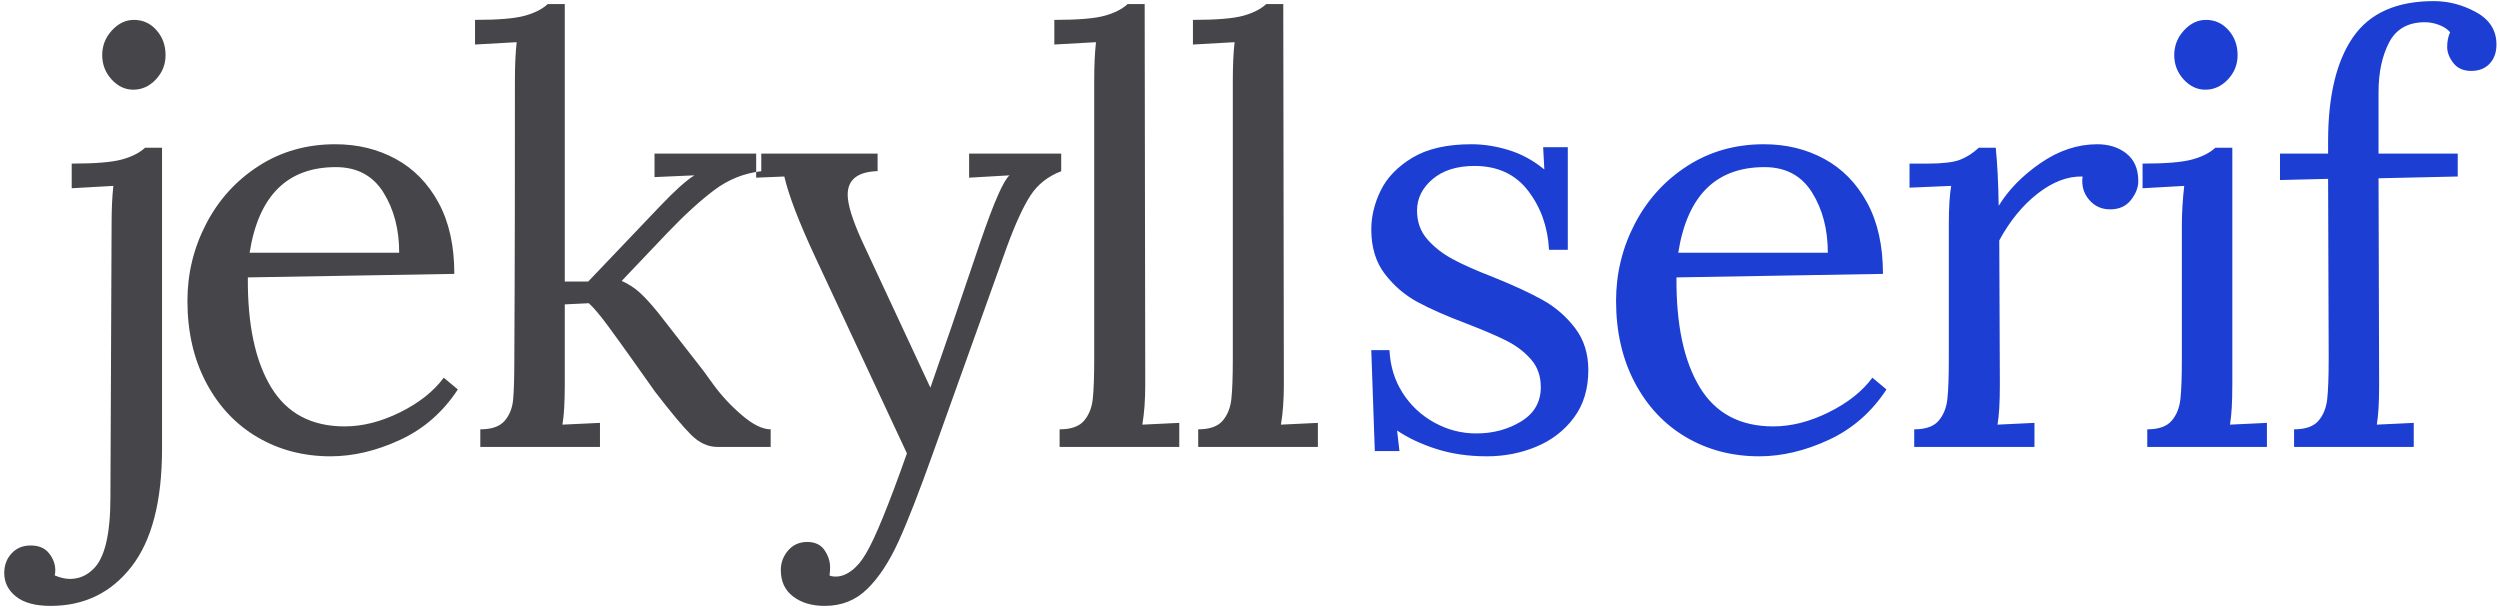
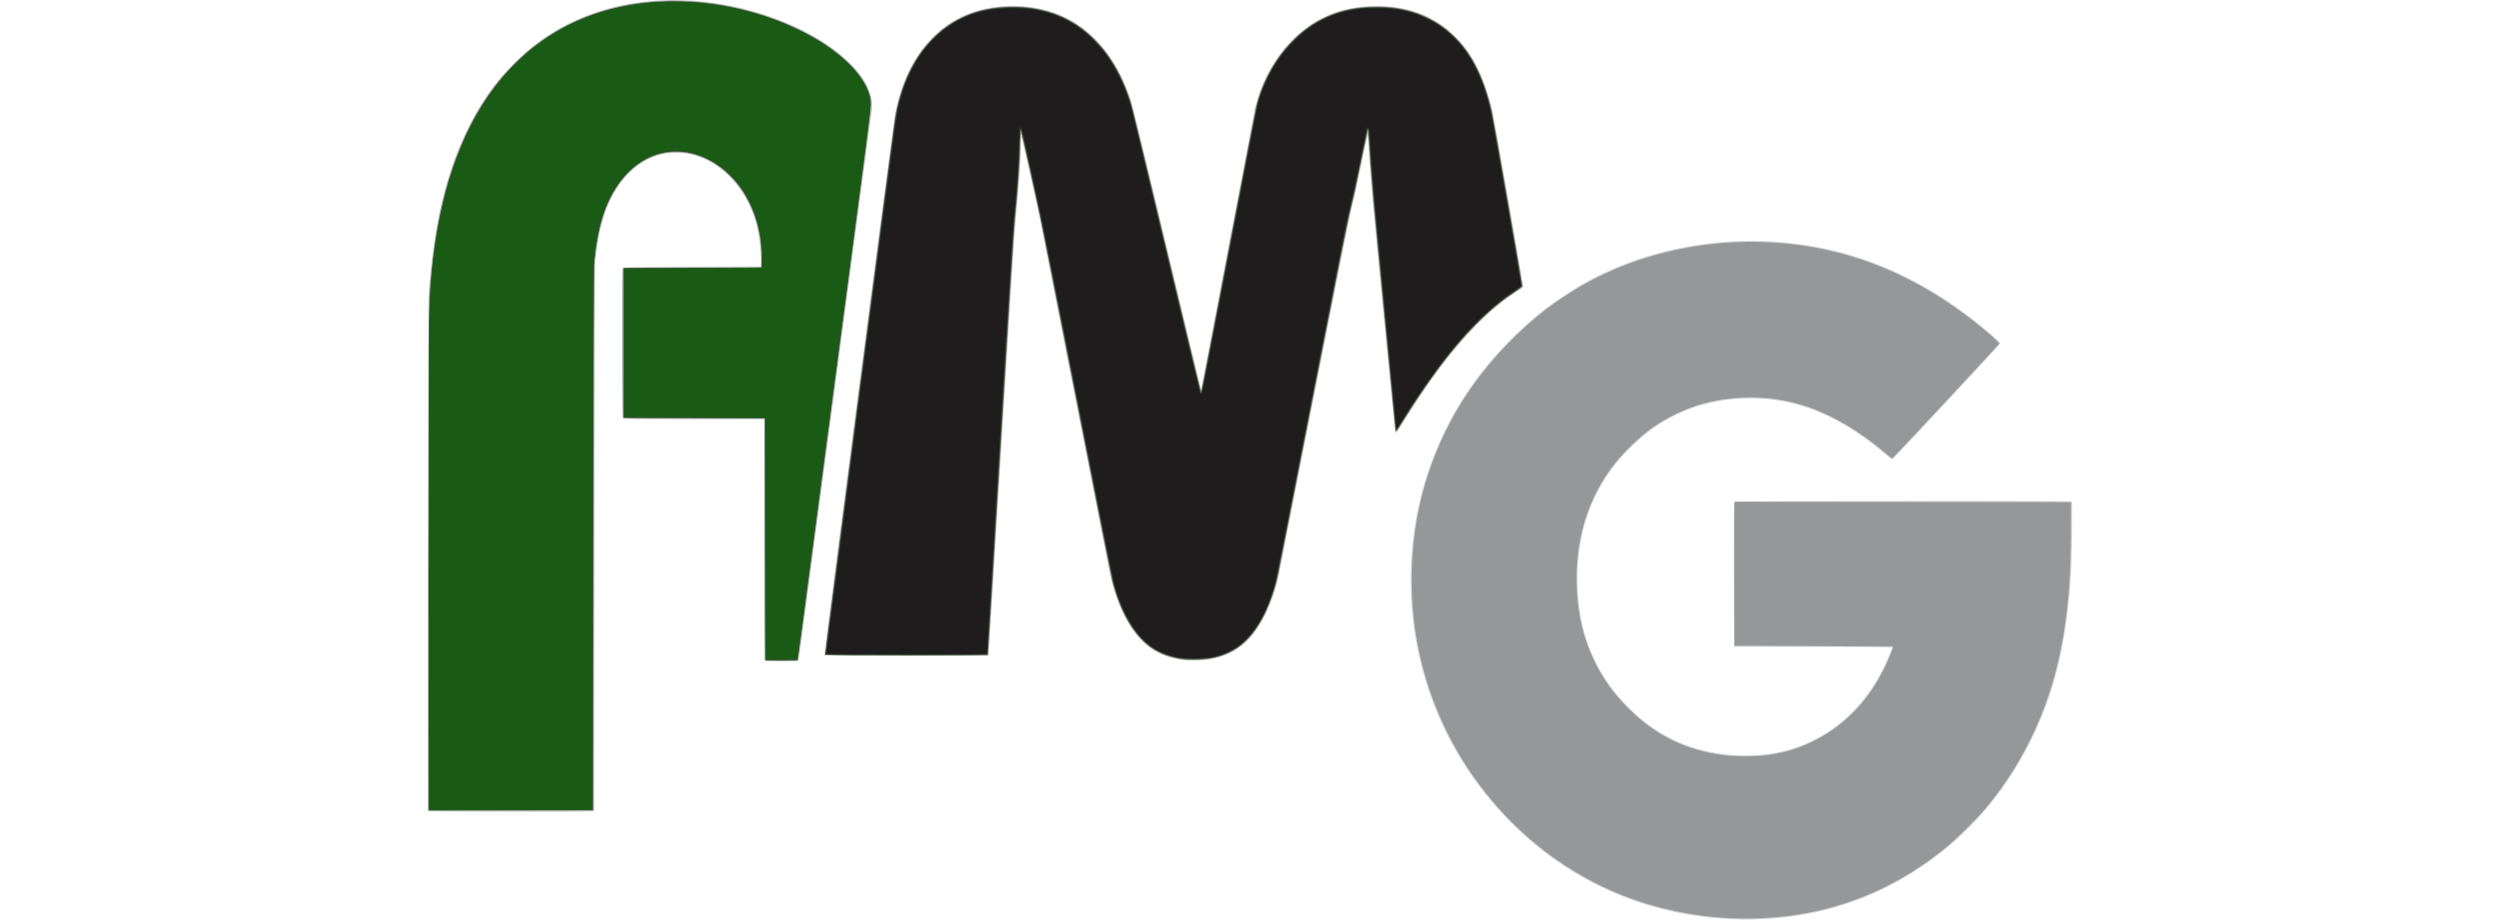
- <svg xmlns="http://www.w3.org/2000/svg" width="179px" height="44px" viewBox="0 0 179 44" version="1.1">
-   <defs />
-   <g id="Page-1" stroke="none" stroke-width="1" fill="none" fill-rule="evenodd">
-     <g id="logo">
-       <path d="M7.99,5.687 C7.542,5.197 7.318,4.616 7.318,3.944 C7.318,3.272 7.549,2.684 8.011,2.18 C8.473,1.676 8.998,1.424 9.586,1.424 C10.23,1.424 10.769,1.669 11.203,2.159 C11.637,2.649 11.854,3.244 11.854,3.944 C11.854,4.616 11.623,5.197 11.161,5.687 C10.699,6.177 10.16,6.422 9.544,6.422 C8.956,6.422 8.438,6.177 7.99,5.687 Z M1.144,42.71 C0.584,42.262 0.304,41.702 0.304,41.03 C0.304,40.47 0.479,40.001 0.829,39.623 C1.179,39.245 1.634,39.056 2.194,39.056 C2.782,39.056 3.223,39.245 3.517,39.623 C3.811,40.001 3.958,40.4 3.958,40.82 C3.958,40.988 3.944,41.114 3.916,41.198 C4.308,41.366 4.672,41.45 5.008,41.45 C5.652,41.45 6.212,41.212 6.688,40.736 C7.5,39.952 7.906,38.244 7.906,35.612 L7.99,16.04 C7.99,14.976 8.032,14.066 8.116,13.31 L5.134,13.478 L5.134,11.714 C6.814,11.714 8.011,11.616 8.725,11.42 C9.439,11.224 9.992,10.944 10.384,10.58 L11.602,10.58 L11.602,32.126 C11.602,35.878 10.874,38.692 9.418,40.568 C7.962,42.444 6.03,43.382 3.622,43.382 C2.53,43.382 1.704,43.158 1.144,42.71 Z M18.439,31.307 C16.885,30.397 15.66,29.095 14.764,27.401 C13.868,25.707 13.42,23.754 13.42,21.542 C13.42,19.582 13.868,17.741 14.764,16.019 C15.66,14.297 16.913,12.918 18.523,11.882 C20.133,10.846 21.96,10.328 24.004,10.328 C25.6,10.328 27.042,10.678 28.33,11.378 C29.618,12.078 30.64,13.121 31.396,14.507 C32.152,15.893 32.53,17.594 32.53,19.61 L17.746,19.862 C17.718,23.222 18.271,25.84 19.405,27.716 C20.539,29.592 22.296,30.53 24.676,30.53 C25.964,30.53 27.287,30.194 28.645,29.522 C30.003,28.85 31.046,28.024 31.774,27.044 L32.782,27.884 C31.718,29.508 30.339,30.712 28.645,31.496 C26.951,32.28 25.292,32.672 23.668,32.672 C21.736,32.672 19.993,32.217 18.439,31.307 Z M28.582,18.098 C28.582,16.418 28.204,14.976 27.448,13.772 C26.692,12.568 25.558,11.966 24.046,11.966 C20.574,11.966 18.516,14.01 17.872,18.098 L28.582,18.098 Z M34.39,30.74 C35.202,30.74 35.783,30.537 36.133,30.131 C36.483,29.725 36.686,29.214 36.742,28.598 C36.798,27.982 36.826,26.988 36.826,25.616 C36.826,25.336 36.833,23.81 36.847,21.038 C36.861,18.266 36.868,13.17 36.868,5.75 C36.868,4.686 36.91,3.776 36.994,3.02 L34.012,3.188 L34.012,1.424 C35.664,1.424 36.847,1.326 37.561,1.13 C38.275,0.934 38.828,0.654 39.22,0.29 L40.438,0.29 L40.438,20.156 L42.118,20.156 L47.242,14.78 C48.306,13.66 49.132,12.918 49.72,12.554 L46.864,12.68 L46.864,11 L54.508,11 L54.508,12.26 C53.276,12.4 52.156,12.848 51.148,13.604 C50.14,14.36 49.02,15.382 47.788,16.67 L44.512,20.114 C45.016,20.338 45.457,20.625 45.835,20.975 C46.213,21.325 46.64,21.794 47.116,22.382 L50.098,26.204 C50.154,26.26 50.469,26.687 51.043,27.485 C51.617,28.283 52.303,29.025 53.101,29.711 C53.899,30.397 54.592,30.74 55.18,30.74 L55.18,32 L51.358,32 C50.686,32 50.056,31.706 49.468,31.118 C48.88,30.53 48.026,29.508 46.906,28.052 L45.268,25.742 C44.652,24.874 44.071,24.069 43.525,23.327 C42.979,22.585 42.524,22.046 42.16,21.71 L40.438,21.794 L40.438,27.548 C40.438,28.808 40.382,29.76 40.27,30.404 L42.958,30.278 L42.958,32 L34.39,32 L34.39,30.74 Z M56.788,42.71 C56.2,42.262 55.906,41.632 55.906,40.82 C55.906,40.288 56.081,39.819 56.431,39.413 C56.781,39.007 57.236,38.804 57.796,38.804 C58.356,38.804 58.769,39 59.035,39.392 C59.301,39.784 59.434,40.19 59.434,40.61 C59.434,40.862 59.42,41.058 59.392,41.198 C59.476,41.254 59.63,41.282 59.854,41.282 C60.218,41.282 60.589,41.142 60.967,40.862 C61.345,40.582 61.688,40.176 61.996,39.644 C62.64,38.58 63.62,36.186 64.936,32.462 L58.384,18.434 C57.208,15.914 56.466,13.982 56.158,12.638 L54.142,12.722 L54.142,11 L62.836,11 L62.836,12.26 L62.668,12.26 C61.352,12.344 60.694,12.904 60.694,13.94 C60.694,14.64 61.03,15.732 61.702,17.216 L66.616,27.758 C67.456,25.378 68.66,21.864 70.228,17.216 C71.18,14.444 71.866,12.89 72.286,12.554 L69.388,12.722 L69.388,11 L75.982,11 L75.982,12.26 C75.03,12.624 74.295,13.205 73.777,14.003 C73.259,14.801 72.692,16.04 72.076,17.72 L66.826,32.378 C65.818,35.206 64.985,37.341 64.327,38.783 C63.669,40.225 62.927,41.352 62.101,42.164 C61.275,42.976 60.26,43.382 59.056,43.382 C58.132,43.382 57.376,43.158 56.788,42.71 Z M75.868,30.74 C76.68,30.74 77.261,30.537 77.611,30.131 C77.961,29.725 78.171,29.207 78.241,28.577 C78.311,27.947 78.346,26.96 78.346,25.616 L78.346,5.75 C78.346,4.686 78.388,3.776 78.472,3.02 L75.49,3.188 L75.49,1.424 C77.17,1.424 78.367,1.326 79.081,1.13 C79.795,0.934 80.348,0.654 80.74,0.29 L81.958,0.29 L82,27.548 C82,28.64 81.93,29.592 81.79,30.404 L84.436,30.278 L84.436,32 L75.868,32 L75.868,30.74 Z M85.792,30.74 C86.604,30.74 87.185,30.537 87.535,30.131 C87.885,29.725 88.095,29.207 88.165,28.577 C88.235,27.947 88.27,26.96 88.27,25.616 L88.27,5.75 C88.27,4.686 88.312,3.776 88.396,3.02 L85.414,3.188 L85.414,1.424 C87.094,1.424 88.291,1.326 89.005,1.13 C89.719,0.934 90.272,0.654 90.664,0.29 L91.882,0.29 L91.924,27.548 C91.924,28.64 91.854,29.592 91.714,30.404 L94.36,30.278 L94.36,32 L85.792,32 L85.792,30.74 Z" id="jekyll" fill="#45454A" />
-       <path d="M102.846,32.147 C101.754,31.797 100.816,31.356 100.032,30.824 L100.2,32.294 L98.436,32.294 L98.184,25.07 L99.486,25.07 C99.542,26.218 99.857,27.24 100.431,28.136 C101.005,29.032 101.761,29.739 102.699,30.257 C103.637,30.775 104.638,31.034 105.702,31.034 C106.906,31.034 107.977,30.747 108.915,30.173 C109.853,29.599 110.322,28.78 110.322,27.716 C110.322,26.932 110.091,26.274 109.629,25.742 C109.167,25.21 108.593,24.769 107.907,24.419 C107.221,24.069 106.262,23.656 105.03,23.18 C103.546,22.62 102.356,22.095 101.46,21.605 C100.564,21.115 99.794,20.45 99.15,19.61 C98.506,18.77 98.184,17.706 98.184,16.418 C98.184,15.494 98.408,14.57 98.856,13.646 C99.304,12.722 100.06,11.938 101.124,11.294 C102.188,10.65 103.602,10.328 105.366,10.328 C106.234,10.328 107.123,10.468 108.033,10.748 C108.943,11.028 109.79,11.49 110.574,12.134 L110.49,10.538 L112.254,10.538 L112.254,17.888 L110.91,17.888 C110.826,16.264 110.329,14.857 109.419,13.667 C108.509,12.477 107.228,11.882 105.576,11.882 C104.316,11.882 103.315,12.197 102.573,12.827 C101.831,13.457 101.46,14.206 101.46,15.074 C101.46,15.886 101.705,16.572 102.195,17.132 C102.685,17.692 103.294,18.168 104.022,18.56 C104.75,18.952 105.73,19.386 106.962,19.862 C108.418,20.45 109.594,20.996 110.49,21.5 C111.386,22.004 112.149,22.669 112.779,23.495 C113.409,24.321 113.724,25.322 113.724,26.498 C113.724,27.842 113.381,28.976 112.695,29.9 C112.009,30.824 111.113,31.517 110.007,31.979 C108.901,32.441 107.718,32.672 106.458,32.672 C105.142,32.672 103.938,32.497 102.846,32.147 Z M120.729,31.307 C119.175,30.397 117.95,29.095 117.054,27.401 C116.158,25.707 115.71,23.754 115.71,21.542 C115.71,19.582 116.158,17.741 117.054,16.019 C117.95,14.297 119.203,12.918 120.813,11.882 C122.423,10.846 124.25,10.328 126.294,10.328 C127.89,10.328 129.332,10.678 130.62,11.378 C131.908,12.078 132.93,13.121 133.686,14.507 C134.442,15.893 134.82,17.594 134.82,19.61 L120.036,19.862 C120.008,23.222 120.561,25.84 121.695,27.716 C122.829,29.592 124.586,30.53 126.966,30.53 C128.254,30.53 129.577,30.194 130.935,29.522 C132.293,28.85 133.336,28.024 134.064,27.044 L135.072,27.884 C134.008,29.508 132.629,30.712 130.935,31.496 C129.241,32.28 127.582,32.672 125.958,32.672 C124.026,32.672 122.283,32.217 120.729,31.307 Z M130.872,18.098 C130.872,16.418 130.494,14.976 129.738,13.772 C128.982,12.568 127.848,11.966 126.336,11.966 C122.864,11.966 120.806,14.01 120.162,18.098 L130.872,18.098 Z M137.058,30.74 C137.87,30.74 138.451,30.537 138.801,30.131 C139.151,29.725 139.361,29.207 139.431,28.577 C139.501,27.947 139.536,26.96 139.536,25.616 L139.536,16.04 C139.536,14.864 139.592,13.954 139.704,13.31 L136.722,13.436 L136.722,11.714 L138.024,11.714 C139.088,11.714 139.858,11.623 140.334,11.441 C140.81,11.259 141.258,10.972 141.678,10.58 L142.896,10.58 C143.008,11.672 143.078,13.058 143.106,14.738 C143.806,13.59 144.807,12.568 146.109,11.672 C147.411,10.776 148.762,10.328 150.162,10.328 C151.002,10.328 151.702,10.552 152.262,11 C152.822,11.448 153.102,12.106 153.102,12.974 C153.102,13.422 152.927,13.87 152.577,14.318 C152.227,14.766 151.73,14.99 151.086,14.99 C150.47,14.99 149.966,14.759 149.574,14.297 C149.182,13.835 149.028,13.282 149.112,12.638 C148.048,12.61 146.977,13.016 145.899,13.856 C144.821,14.696 143.904,15.816 143.148,17.216 L143.19,27.548 C143.19,28.808 143.134,29.76 143.022,30.404 L145.668,30.278 L145.668,32 L137.058,32 L137.058,30.74 Z M156.348,5.687 C155.9,5.197 155.676,4.616 155.676,3.944 C155.676,3.272 155.907,2.684 156.369,2.18 C156.831,1.676 157.356,1.424 157.944,1.424 C158.588,1.424 159.127,1.669 159.561,2.159 C159.995,2.649 160.212,3.244 160.212,3.944 C160.212,4.616 159.981,5.197 159.519,5.687 C159.057,6.177 158.518,6.422 157.902,6.422 C157.314,6.422 156.796,6.177 156.348,5.687 Z M153.744,30.74 C154.556,30.74 155.137,30.537 155.487,30.131 C155.837,29.725 156.047,29.207 156.117,28.577 C156.187,27.947 156.222,26.96 156.222,25.616 L156.222,16.04 C156.222,15.228 156.278,14.318 156.39,13.31 L153.408,13.478 L153.408,11.714 C155.06,11.714 156.243,11.616 156.957,11.42 C157.671,11.224 158.224,10.944 158.616,10.58 L159.834,10.58 L159.834,27.548 C159.834,28.808 159.778,29.76 159.666,30.404 L162.312,30.278 L162.312,32 L153.744,32 L153.744,30.74 Z M164.256,30.74 C165.068,30.74 165.649,30.537 165.999,30.131 C166.349,29.725 166.559,29.207 166.629,28.577 C166.699,27.947 166.734,26.96 166.734,25.616 L166.692,12.806 L163.248,12.89 L163.248,11 L166.692,11 L166.692,10.118 C166.692,6.87 167.287,4.385 168.477,2.663 C169.667,0.941 171.592,0.08 174.252,0.08 C175.316,0.08 176.331,0.346 177.297,0.878 C178.263,1.41 178.746,2.18 178.746,3.188 C178.746,3.748 178.585,4.203 178.263,4.553 C177.941,4.903 177.5,5.078 176.94,5.078 C176.38,5.078 175.953,4.889 175.659,4.511 C175.365,4.133 175.218,3.748 175.218,3.356 C175.218,2.964 175.288,2.614 175.428,2.306 C175.232,2.082 174.966,1.907 174.63,1.781 C174.294,1.655 173.958,1.592 173.622,1.592 C172.418,1.592 171.564,2.075 171.06,3.041 C170.556,4.007 170.304,5.19 170.304,6.59 L170.304,11 L175.974,11 L175.974,12.638 L170.304,12.764 L170.346,27.548 C170.346,28.808 170.29,29.76 170.178,30.404 L172.824,30.278 L172.824,32 L164.256,32 L164.256,30.74 Z" id="serif" fill="#1C3ED3" />
-     </g>
+ <svg xmlns="http://www.w3.org/2000/svg" width="116.896" height="43" viewBox="0 0 116.896 43" version="1.1" id="svg841">
+   <defs id="defs835" />
+   <g transform="matrix(0.4367447,0,0,0.4367447,13.6193,-6.71318)" id="layer1">
+     <path style="fill:#cecfce;stroke-width:0.064" d="m 154.169,113.773 c -10.851,-0.46 -20.425,-5.536 -27.045,-14.337 -6.284,-8.355 -8.654,-19.11 -6.507,-29.528 1.07,-5.193 3.336,-10.138 6.595,-14.393 1.916,-2.501 4.478,-5.086 6.969,-7.028 0.919,-0.716 2.851,-2.006 3.946,-2.634 8.766,-5.026 20.162,-6.092 29.965,-2.804 4.636,1.555 9.026,4.057 13.154,7.496 1.236,1.03 1.742,1.505 1.719,1.614 -0.028,0.133 -11.473,12.403 -11.568,12.403 -0.045,0 -0.352,-0.232 -0.683,-0.516 -4.55,-3.904 -8.992,-5.844 -13.755,-6.007 -3.984,-0.137 -7.658,0.852 -10.716,2.885 -2.061,1.37 -4.092,3.416 -5.457,5.499 -2.474,3.774 -3.506,8.524 -2.942,13.539 0.494,4.387 2.239,8.043 5.319,11.138 3.276,3.293 7.165,4.966 11.935,5.136 4.582,0.163 8.597,-1.327 11.755,-4.363 1.407,-1.352 2.549,-2.908 3.474,-4.73 0.457,-0.901 1.037,-2.259 1.037,-2.429 0,-0.048 -2.494,-0.074 -8.454,-0.085 l -8.454,-0.016 -0.016,-7.76 c -0.013,-6.166 0,-7.771 0.064,-7.811 0.044,-0.028 8.169,-0.052 18.055,-0.052 16.095,-8.98e-4 17.983,0.009 18.056,0.098 0.065,0.079 0.074,0.749 0.041,3.288 -0.022,1.754 -0.07,3.666 -0.105,4.249 -0.437,7.142 -1.58,12.191 -3.878,17.128 -2.841,6.105 -6.918,10.93 -12.23,14.471 -2.62,1.747 -5.02,2.929 -7.892,3.886 -3.008,1.002 -5.849,1.516 -9.215,1.667 -1.514,0.068 -1.498,0.068 -3.169,-0.003 z M 14.754,102.225 l -0.144,-0.058 3.85e-4,-26.647 c 2.97e-4,-17.113 0.024,-27.094 0.065,-27.898 0.531,-10.228 2.961,-17.959 7.403,-23.549 0.815,-1.026 2.807,-3.01 3.76,-3.747 1.88,-1.452 3.616,-2.438 5.775,-3.28 6.625,-2.584 14.94,-2.16 22.233,1.134 4.109,1.856 7.28,4.619 8.083,7.044 0.263,0.796 0.308,1.313 0.193,2.21 -0.109,0.844 -1.547,11.693 -2.82,21.278 -0.438,3.3 -1.377,10.374 -2.087,15.72 -2.542,19.164 -2.871,21.61 -2.915,21.68 -0.031,0.05 -0.585,0.072 -1.83,0.072 -1.569,0 -1.791,-0.012 -1.825,-0.101 -0.021,-0.056 -0.039,-5.888 -0.039,-12.961 V 60.263 h -7.503 c -6.735,0 -7.513,-0.01 -7.604,-0.101 -0.091,-0.091 -0.101,-0.91 -0.1,-8.069 5.77e-4,-4.909 0.024,-8.005 0.062,-8.064 0.053,-0.084 0.964,-0.098 7.452,-0.113 l 7.391,-0.017 -0.044,-1.042 c -0.098,-2.323 -0.463,-3.949 -1.265,-5.63 -1.072,-2.247 -3.032,-4.177 -5.021,-4.946 -1.094,-0.423 -1.639,-0.526 -2.768,-0.526 -0.901,0 -1.104,0.02 -1.654,0.166 -2.737,0.726 -4.879,3.015 -6.003,6.416 -0.483,1.463 -0.737,2.726 -0.984,4.89 -0.063,0.552 -0.085,7.043 -0.1,29.823 l -0.02,29.117 -0.164,0.062 c -0.213,0.081 -17.327,0.077 -17.528,-0.004 z m 80.768,-16.17 c -2.711,-0.332 -4.6,-1.653 -6.084,-4.254 -0.637,-1.117 -1.26,-2.741 -1.641,-4.277 -0.092,-0.371 -1.811,-9.033 -3.82,-19.25 -2.009,-10.217 -3.742,-18.995 -3.849,-19.506 -0.534,-2.531 -1.892,-8.573 -1.939,-8.627 -0.03,-0.034 -0.054,0.197 -0.054,0.513 -8.35e-4,1.417 -0.235,4.872 -0.521,7.665 -0.137,1.345 -0.588,8.44 -1.557,24.514 -0.75,12.441 -1.385,22.656 -1.411,22.698 -0.06,0.098 -17.527,0.115 -17.587,0.017 -0.059,-0.096 7.384,-57.029 7.597,-58.105 0.963,-4.873 3.397,-8.445 6.967,-10.224 2.79,-1.391 6.645,-1.621 9.797,-0.586 3.968,1.303 6.938,4.64 8.507,9.559 0.141,0.441 1.863,7.501 3.828,15.688 1.965,8.187 3.586,14.927 3.603,14.976 0.017,0.049 0.042,0.078 0.055,0.064 0.014,-0.014 1.298,-6.695 2.854,-14.847 1.556,-8.152 2.874,-15.01 2.928,-15.239 0.53,-2.237 1.661,-4.509 3.099,-6.228 2.499,-2.987 5.471,-4.448 9.346,-4.594 3.673,-0.139 6.656,0.949 8.988,3.279 1.172,1.171 1.944,2.298 2.666,3.893 0.436,0.964 1.016,2.735 1.3,3.971 0.191,0.83 3.312,18.645 3.312,18.904 0,0.046 -0.368,0.326 -0.818,0.621 -3.459,2.27 -6.744,5.86 -10.378,11.339 -0.644,0.97 -1.426,2.183 -1.739,2.695 -0.313,0.512 -0.598,0.951 -0.634,0.976 -0.036,0.025 -0.098,0.011 -0.137,-0.032 -0.059,-0.065 -1.839,-18.191 -2.434,-24.782 -0.187,-2.07 -0.478,-6.025 -0.479,-6.493 0,-0.183 -0.022,-0.347 -0.049,-0.363 -0.027,-0.017 -0.145,0.436 -0.261,1.007 -0.643,3.143 -1.092,5.211 -1.487,6.844 -0.295,1.221 -1.639,7.943 -4.041,20.212 -1.979,10.111 -3.672,18.714 -3.762,19.118 -0.492,2.204 -1.442,4.398 -2.544,5.875 -1.14,1.529 -2.63,2.465 -4.551,2.858 -0.758,0.155 -2.297,0.217 -3.067,0.123 z" id="path3898" />
+     <path style="fill:#969799;stroke-width:0.064" d="m 154.232,113.667 c -3.985,-0.157 -8.102,-1.023 -11.735,-2.469 -11.505,-4.579 -19.981,-15.21 -22.042,-27.644 -0.611,-3.684 -0.646,-7.818 -0.098,-11.576 0.798,-5.477 2.94,-10.812 6.16,-15.343 2.097,-2.951 4.926,-5.897 7.792,-8.115 0.922,-0.713 2.859,-2.002 3.882,-2.582 6.533,-3.706 14.418,-5.281 22.238,-4.443 7.147,0.767 13.781,3.577 19.876,8.42 1.247,0.991 2.553,2.142 2.532,2.232 -0.027,0.116 -11.36,12.283 -11.443,12.284 -0.036,6.81e-4 -0.354,-0.247 -0.706,-0.55 -2.665,-2.295 -5.645,-4.061 -8.445,-5.005 -3.507,-1.182 -7.417,-1.29 -11.091,-0.307 -1.741,0.466 -3.84,1.454 -5.358,2.521 -1.288,0.906 -3.092,2.612 -4.067,3.844 -2.985,3.776 -4.355,8.308 -4.109,13.595 0.133,2.855 0.746,5.314 1.915,7.687 0.982,1.993 2.006,3.404 3.653,5.037 2.912,2.887 6.105,4.448 10.189,4.981 1.268,0.166 3.626,0.149 4.834,-0.033 1.8,-0.273 3.17,-0.695 4.716,-1.453 3.758,-1.843 6.585,-5.022 8.315,-9.351 0.223,-0.557 0.286,-0.783 0.234,-0.832 -0.009,-0.008 -3.827,-0.03 -8.486,-0.048 l -8.47,-0.033 -0.018,-7.539 c -0.01,-4.147 -0.002,-7.604 0.017,-7.684 l 0.035,-0.144 17.981,0.016 17.981,0.016 -0.004,3.176 c -0.007,4.592 -0.218,7.499 -0.804,11.066 -1.161,7.061 -3.943,13.248 -8.34,18.546 -0.717,0.865 -3.061,3.197 -3.973,3.955 -6.64,5.517 -14.394,8.12 -23.163,7.775 z M 14.692,74.781 c 0.016,-20.962 0.039,-27.601 0.1,-28.313 0.551,-6.495 1.425,-10.706 3.09,-14.886 1.539,-3.864 3.48,-6.895 6.06,-9.465 3.304,-3.291 7.556,-5.461 12.321,-6.286 5.59,-0.968 11.978,-0.105 17.421,2.353 3.86,1.743 6.756,4.087 7.891,6.387 0.539,1.091 0.627,1.693 0.452,3.065 -0.068,0.529 -1.698,12.83 -3.623,27.334 -1.925,14.504 -3.632,27.382 -3.792,28.618 -0.161,1.235 -0.318,2.311 -0.35,2.39 l -0.058,0.144 h -1.727 c -1.516,0 -1.732,-0.012 -1.766,-0.101 -0.021,-0.056 -0.039,-5.888 -0.039,-12.961 V 60.199 h -7.537 c -7.386,0 -7.538,-0.003 -7.604,-0.124 -0.072,-0.134 -0.099,-15.758 -0.027,-15.944 0.035,-0.092 0.744,-0.101 7.371,-0.101 6.508,0 7.341,-0.011 7.414,-0.098 0.102,-0.122 0.04,-1.9 -0.101,-2.91 -0.481,-3.448 -2.24,-6.431 -4.746,-8.043 -3.731,-2.402 -7.969,-1.466 -10.502,2.319 -1.335,1.994 -2.003,4.151 -2.439,7.866 -0.056,0.477 -0.085,8.119 -0.112,29.805 l -0.037,29.163 -8.84,0.016 -8.84,0.016 z M 95.714,86.017 c -2.706,-0.345 -4.313,-1.331 -5.79,-3.553 -1.025,-1.54 -1.825,-3.641 -2.324,-6.096 -0.09,-0.441 -1.737,-8.815 -3.661,-18.608 -1.924,-9.793 -3.63,-18.427 -3.791,-19.185 -0.248,-1.172 -1.823,-8.28 -1.929,-8.71 -0.082,-0.331 -0.15,-0.024 -0.151,0.677 -7.05e-4,1.581 -0.203,4.581 -0.545,8.097 -0.166,1.705 -0.554,7.836 -1.541,24.383 -0.726,12.158 -1.334,22.199 -1.352,22.313 l -0.032,0.209 h -8.72 c -4.796,0 -8.735,-0.025 -8.753,-0.055 -0.044,-0.071 7.361,-56.857 7.536,-57.79 0.511,-2.732 1.493,-5.11 2.872,-6.955 0.443,-0.593 1.493,-1.688 2.065,-2.152 1.372,-1.116 3.036,-1.899 4.779,-2.249 2.319,-0.466 4.719,-0.363 6.857,0.293 3.99,1.225 7.083,4.659 8.636,9.587 0.145,0.459 1.015,3.967 1.934,7.796 0.919,3.829 2.537,10.571 3.595,14.982 1.058,4.411 1.941,8.064 1.961,8.117 0.027,0.071 0.051,0.054 0.091,-0.064 0.029,-0.088 1.326,-6.83 2.881,-14.982 1.555,-8.152 2.857,-14.952 2.894,-15.111 0.959,-4.161 3.724,-7.888 7.117,-9.592 1.649,-0.828 3.252,-1.218 5.327,-1.295 4.117,-0.152 7.469,1.296 9.828,4.245 1.3,1.625 2.409,4.128 3.03,6.834 0.187,0.814 3.312,18.644 3.312,18.895 0,0.042 -0.224,0.216 -0.497,0.389 -1.53,0.964 -2.964,2.151 -4.542,3.76 -2.621,2.673 -4.914,5.709 -7.736,10.246 -0.664,1.067 -0.835,1.271 -0.874,1.039 -0.023,-0.137 -2.167,-22.452 -2.324,-24.19 -0.197,-2.183 -0.311,-3.623 -0.452,-5.737 -0.071,-1.056 -0.14,-1.931 -0.155,-1.946 -0.044,-0.044 -0.083,0.124 -0.611,2.678 -0.688,3.332 -0.779,3.744 -1.256,5.711 -0.259,1.068 -1.75,8.536 -4.011,20.084 -1.979,10.111 -3.672,18.715 -3.762,19.121 -0.253,1.138 -0.805,2.731 -1.306,3.769 -1.667,3.45 -3.901,4.981 -7.38,5.053 -0.547,0.011 -1.096,0.008 -1.219,-0.008 z" id="path3896" />
+     <path style="fill:#679064;stroke-width:0.064" d="m 14.705,102.019 c -0.02,-0.08 -0.025,-12.214 -0.012,-26.966 0.018,-19.802 0.044,-27.098 0.1,-27.88 0.206,-2.874 0.444,-4.994 0.78,-6.961 1.329,-7.776 4.1,-13.757 8.34,-18.003 3.768,-3.774 8.334,-5.907 14.089,-6.582 1.342,-0.157 4.538,-0.159 5.933,-0.003 4.031,0.451 7.537,1.463 10.812,3.119 2.164,1.095 3.609,2.105 5.009,3.5 1.171,1.168 1.731,1.999 2.114,3.139 0.326,0.971 0.534,-0.82 -2.943,25.352 -1.748,13.163 -3.516,26.475 -3.927,29.58 -0.411,3.106 -0.777,5.683 -0.813,5.727 -0.049,0.06 -0.464,0.08 -1.677,0.079 -0.887,-6.42e-4 -1.648,-0.024 -1.692,-0.052 -0.063,-0.04 -0.083,-2.734 -0.096,-12.976 l -0.016,-12.926 -7.571,-0.032 -7.571,-0.032 V 52.082 44.061 l 7.379,-0.032 7.379,-0.032 0.02,-0.898 c 0.121,-5.361 -2.935,-10.079 -7.277,-11.235 -3.788,-1.009 -7.398,1.102 -9.233,5.398 -0.686,1.607 -1.112,3.499 -1.392,6.19 -0.058,0.556 -0.086,7.876 -0.113,29.709 l -0.036,28.971 -8.773,0.016 -8.773,0.016 z M 95.169,85.892 c -1.945,-0.299 -3.468,-1.189 -4.713,-2.756 -1.025,-1.29 -1.937,-3.277 -2.504,-5.458 -0.102,-0.391 -1.777,-8.808 -3.723,-18.704 -1.946,-9.896 -3.682,-18.7 -3.859,-19.565 -0.515,-2.525 -2.174,-9.908 -2.24,-9.974 -0.038,-0.038 -0.061,-0.038 -0.061,0 -6.42e-4,0.034 -0.029,0.841 -0.064,1.793 -0.095,2.59 -0.306,5.423 -0.608,8.148 -0.051,0.458 -0.703,10.998 -1.45,23.42 -0.77,12.807 -1.386,22.622 -1.422,22.667 -0.096,0.119 -17.299,0.118 -17.345,-0.002 -0.041,-0.107 7.368,-56.902 7.543,-57.827 0.537,-2.828 1.61,-5.319 3.08,-7.145 2.387,-2.966 5.427,-4.372 9.455,-4.372 2.688,0 5.071,0.699 7.046,2.065 2.559,1.771 4.578,4.784 5.626,8.394 0.108,0.371 1.815,7.416 3.795,15.656 1.98,8.24 3.626,15.009 3.658,15.041 0.036,0.036 0.071,0.023 0.091,-0.032 0.017,-0.05 1.305,-6.775 2.861,-14.945 1.556,-8.17 2.902,-15.154 2.991,-15.52 0.487,-2.001 1.511,-4.139 2.738,-5.719 2.268,-2.92 5.09,-4.515 8.636,-4.882 0.924,-0.096 2.979,-0.042 3.761,0.098 1.349,0.242 2.098,0.486 3.272,1.067 1.809,0.895 3.183,2.122 4.377,3.91 1.072,1.605 1.991,4.011 2.513,6.578 0.223,1.096 3.153,18 3.15,18.172 -0.001,0.072 -0.23,0.258 -0.634,0.515 -2.788,1.77 -5.789,4.805 -8.707,8.806 -0.865,1.187 -2.513,3.648 -3.329,4.973 -0.662,1.075 -0.776,1.235 -0.836,1.175 -0.037,-0.038 -2.138,-21.692 -2.432,-25.077 -0.16,-1.843 -0.371,-4.67 -0.458,-6.16 -0.044,-0.756 -0.106,-1.032 -0.179,-0.796 -0.021,0.068 -0.3,1.393 -0.62,2.946 -0.61,2.96 -0.932,4.41 -1.347,6.064 -0.137,0.547 -1.854,9.195 -3.815,19.217 -1.961,10.023 -3.641,18.584 -3.733,19.025 -0.626,2.995 -1.783,5.491 -3.267,7.051 -1.457,1.531 -3.348,2.263 -5.804,2.247 -0.476,-0.003 -1.126,-0.046 -1.444,-0.094 z" id="path3894" />
+     <path style="fill:#5c5d5b;stroke-width:0.064" d="m 14.739,76.096 c 6.48e-4,-25.967 0.014,-27.72 0.227,-30.463 0.706,-9.083 3.122,-16.278 7.185,-21.399 2.961,-3.733 6.932,-6.396 11.484,-7.701 3.749,-1.075 7.926,-1.281 12.191,-0.603 5.622,0.894 11.112,3.429 14.064,6.495 0.992,1.03 1.6,1.969 1.943,2.998 0.304,0.913 0.403,0.009 -1.984,17.963 -1.204,9.052 -2.968,22.334 -3.922,29.515 -0.953,7.181 -1.756,13.079 -1.783,13.107 -0.027,0.027 -0.784,0.042 -1.682,0.033 l -1.632,-0.017 -0.016,-12.891 c -0.012,-9.399 -0.036,-12.914 -0.088,-12.977 -0.06,-0.072 -1.36,-0.087 -7.603,-0.087 h -7.532 v -7.989 -7.989 h 7.31 c 4.02,0 7.355,-0.018 7.411,-0.039 0.086,-0.033 0.101,-0.176 0.101,-0.924 0,-5.714 -3.072,-10.291 -7.656,-11.406 -0.714,-0.174 -2.529,-0.155 -3.221,0.032 -1.913,0.519 -3.459,1.678 -4.685,3.513 -1.25,1.87 -1.95,4.027 -2.385,7.347 -0.107,0.815 -0.116,2.613 -0.147,30.158 l -0.033,29.291 -8.775,0.016 -8.775,0.016 6.48e-4,-26.003 z m 80.719,9.83 C 94.24,85.775 92.988,85.307 92.03,84.645 90.256,83.419 88.732,80.775 87.925,77.523 87.833,77.153 86.1,68.418 84.073,58.113 82.047,47.808 80.283,38.886 80.155,38.286 c -0.499,-2.329 -1.965,-8.847 -2.003,-8.909 -0.089,-0.144 -0.138,0.226 -0.143,1.081 -0.009,1.764 -0.214,4.843 -0.517,7.796 -0.124,1.203 -0.613,8.948 -1.538,24.351 -0.746,12.422 -1.37,22.651 -1.387,22.731 l -0.03,0.144 h -8.699 -8.699 l 0.038,-0.241 c 0.021,-0.132 1.684,-12.873 3.696,-28.313 2.012,-15.44 3.717,-28.433 3.79,-28.874 0.836,-5.052 3.323,-8.871 6.955,-10.684 1.706,-0.851 3.508,-1.251 5.638,-1.251 2.514,0 4.853,0.659 6.778,1.91 1.529,0.993 3.072,2.641 4.085,4.361 0.728,1.238 1.426,2.883 1.844,4.349 0.09,0.318 1.784,7.319 3.762,15.558 1.979,8.239 3.611,14.994 3.628,15.01 0.017,0.017 0.057,0.003 0.089,-0.03 0.032,-0.033 1.347,-6.809 2.92,-15.059 1.574,-8.249 2.931,-15.266 3.016,-15.592 1.069,-4.099 3.735,-7.588 7.06,-9.238 1.584,-0.787 3.214,-1.176 5.229,-1.248 4.213,-0.151 7.579,1.353 9.965,4.454 1.221,1.586 2.239,3.975 2.865,6.719 0.152,0.665 3.276,18.507 3.276,18.708 0,0.029 -0.411,0.328 -0.914,0.665 -2.396,1.604 -4.541,3.667 -6.954,6.689 -1.5,1.878 -3.287,4.444 -4.833,6.939 -0.658,1.063 -0.837,1.299 -0.837,1.105 0,-0.036 -0.504,-5.299 -1.121,-11.694 -1.306,-13.55 -1.504,-15.791 -1.737,-19.665 -0.041,-0.686 -0.106,-0.924 -0.184,-0.674 -0.019,0.062 -0.279,1.297 -0.578,2.744 -0.727,3.525 -0.809,3.899 -1.289,5.871 -0.265,1.088 -1.709,8.319 -4.011,20.084 -1.979,10.111 -3.671,18.715 -3.761,19.121 -0.24,1.086 -0.809,2.735 -1.283,3.721 -1.65,3.432 -3.853,4.951 -7.308,5.037 -0.565,0.014 -1.243,-0.001 -1.508,-0.034 z" id="path3892" />
+     <path style="fill:#343233;stroke-width:0.064" d="m 14.777,101.997 c -0.064,-0.167 -0.041,-49.976 0.025,-52.418 0.112,-4.17 0.443,-7.419 1.091,-10.686 1.867,-9.42 6.037,-16.186 12.313,-19.982 6.154,-3.722 14.383,-4.383 22.394,-1.798 6.542,2.111 11.396,6.158 11.388,9.495 -9.76e-4,0.385 -0.614,5.177 -1.844,14.405 -1.827,13.71 -2.694,20.231 -4.499,33.847 -0.515,3.882 -1.058,7.968 -1.206,9.079 l -0.27,2.021 -1.684,0.017 -1.684,0.017 -0.016,-12.946 -0.016,-12.946 -7.571,-0.032 -7.571,-0.032 v -7.956 -7.956 l 7.379,-0.032 7.379,-0.032 0.019,-1.027 c 0.011,-0.565 -0.013,-1.315 -0.053,-1.668 -0.328,-2.917 -1.532,-5.505 -3.408,-7.321 -2.854,-2.763 -6.627,-3.294 -9.574,-1.349 -2.765,1.825 -4.447,5.264 -4.915,10.049 -0.04,0.406 -0.09,0.825 -0.112,0.93 -0.022,0.106 -0.057,13.287 -0.078,29.291 l -0.038,29.099 -8.703,0.016 c -7.895,0.015 -8.707,0.007 -8.743,-0.085 z M 95.169,85.828 C 94.509,85.727 93.682,85.484 93.105,85.222 90.802,84.18 89.007,81.52 88.013,77.676 87.912,77.283 86.139,68.376 84.075,57.881 81.06,42.553 80.113,37.86 79.26,34.024 78.677,31.397 78.171,29.219 78.136,29.184 c -0.041,-0.041 -0.074,-0.032 -0.095,0.028 -0.018,0.05 -0.063,0.943 -0.1,1.984 -0.096,2.663 -0.239,4.655 -0.547,7.604 -0.091,0.876 -0.704,10.632 -1.507,23.998 -0.744,12.387 -1.365,22.558 -1.38,22.602 -0.022,0.064 -1.804,0.08 -8.624,0.08 -5.279,0 -8.611,-0.023 -8.634,-0.06 -0.035,-0.057 7.239,-56.035 7.447,-57.304 1.005,-6.138 4.392,-10.367 9.267,-11.574 1.361,-0.337 3.376,-0.46 4.844,-0.296 2.315,0.259 4.306,1.052 6.029,2.402 0.585,0.458 1.786,1.672 2.226,2.248 1.224,1.604 2.272,3.759 2.871,5.903 0.109,0.388 1.801,7.39 3.762,15.56 1.961,8.17 3.58,14.905 3.599,14.967 0.069,0.227 0.208,0.114 0.277,-0.225 0.038,-0.185 1.34,-7.007 2.894,-15.159 1.554,-8.152 2.897,-15.088 2.986,-15.414 0.281,-1.037 0.602,-1.885 1.087,-2.873 0.788,-1.605 1.626,-2.777 2.868,-4.01 1.801,-1.787 3.821,-2.833 6.34,-3.282 1.071,-0.191 3.088,-0.235 4.214,-0.092 1.917,0.244 3.52,0.829 4.997,1.824 2.727,1.836 4.526,4.876 5.513,9.314 0.196,0.882 3.242,18.319 3.242,18.56 0,0.053 -0.411,0.371 -0.914,0.708 -2.691,1.8 -5.199,4.325 -7.95,8.002 -1.421,1.899 -3.181,4.516 -4.23,6.287 l -0.284,0.48 -0.049,-0.255 c -0.043,-0.225 -1.839,-18.791 -2.259,-23.355 -0.215,-2.33 -0.391,-4.594 -0.516,-6.609 -0.057,-0.918 -0.117,-1.762 -0.134,-1.877 -0.03,-0.201 -0.109,-0.268 -0.18,-0.154 -0.018,0.03 -0.307,1.38 -0.64,3 -0.657,3.192 -0.901,4.295 -1.353,6.121 -0.161,0.653 -1.941,9.604 -3.955,19.891 -2.014,10.287 -3.747,19.036 -3.851,19.442 -0.837,3.267 -2.313,5.781 -4.111,7.002 -0.52,0.353 -1.449,0.787 -2.041,0.952 -1.143,0.32 -2.835,0.412 -4.074,0.222 z" id="path3890" />
+     <path style="fill:#195b14;stroke-width:0.064" d="m 14.777,101.997 c -0.064,-0.167 -0.041,-49.976 0.025,-52.418 0.112,-4.17 0.443,-7.419 1.091,-10.686 1.867,-9.42 6.037,-16.186 12.313,-19.982 6.154,-3.722 14.383,-4.383 22.394,-1.798 6.542,2.111 11.396,6.158 11.388,9.495 -9.76e-4,0.385 -0.614,5.177 -1.844,14.405 -1.827,13.71 -2.694,20.231 -4.499,33.847 -0.515,3.882 -1.058,7.968 -1.206,9.079 l -0.27,2.021 -1.684,0.017 -1.684,0.017 -0.016,-12.946 -0.016,-12.946 -7.571,-0.032 -7.571,-0.032 v -7.956 -7.956 l 7.379,-0.032 7.379,-0.032 0.019,-1.027 c 0.011,-0.565 -0.013,-1.315 -0.053,-1.668 -0.328,-2.917 -1.532,-5.505 -3.408,-7.321 -2.854,-2.763 -6.627,-3.294 -9.574,-1.349 -2.765,1.825 -4.447,5.264 -4.915,10.049 -0.04,0.406 -0.09,0.825 -0.112,0.93 -0.022,0.106 -0.057,13.287 -0.078,29.291 l -0.038,29.099 -8.703,0.016 c -7.895,0.015 -8.707,0.007 -8.743,-0.085 z M 95.169,85.774 C 94.036,85.585 93.072,85.223 92.243,84.676 90.426,83.476 88.853,80.815 88.053,77.588 87.85,76.771 86.702,70.973 81.692,45.473 c -0.659,-3.353 -1.368,-6.875 -1.575,-7.828 -0.872,-3.999 -1.902,-8.57 -1.939,-8.607 -0.022,-0.022 -0.08,-0.024 -0.129,-0.005 -0.071,0.027 -0.099,0.324 -0.134,1.436 -0.086,2.745 -0.238,4.959 -0.553,8.074 -0.118,1.172 -0.426,5.814 -0.831,12.544 -0.354,5.876 -0.961,15.964 -1.349,22.418 -0.389,6.454 -0.706,11.774 -0.706,11.822 0,0.074 -1.367,0.088 -8.598,0.088 -6.202,0 -8.598,-0.02 -8.598,-0.07 0,-0.039 1.675,-12.91 3.722,-28.602 2.241,-17.176 3.796,-28.892 3.908,-29.437 0.86,-4.177 2.791,-7.318 5.684,-9.246 1.832,-1.221 3.995,-1.816 6.596,-1.815 1.212,5.78e-4 1.926,0.065 2.9,0.262 4.297,0.868 7.69,4.166 9.421,9.154 0.413,1.19 -0.171,-1.196 6.461,26.42 0.712,2.964 1.328,5.41 1.368,5.436 0.041,0.025 0.108,0.011 0.151,-0.032 0.042,-0.043 0.917,-4.481 1.944,-9.863 4.3,-22.536 3.988,-20.96 4.361,-22.065 0.774,-2.297 2.049,-4.321 3.765,-5.975 2.004,-1.933 4.12,-2.928 6.952,-3.271 0.8,-0.097 2.706,-0.081 3.544,0.03 1.435,0.189 2.5,0.514 3.721,1.134 0.99,0.502 1.723,1.029 2.576,1.85 1.873,1.803 3.086,4.132 3.926,7.539 0.188,0.762 0.81,4.186 1.826,10.056 0.848,4.895 1.541,8.955 1.541,9.023 0,0.085 -0.168,0.226 -0.545,0.456 -2.202,1.35 -4.757,3.772 -7.214,6.838 -1.556,1.942 -3.487,4.709 -4.914,7.043 -0.318,0.519 -0.599,0.945 -0.626,0.945 -0.026,4.5e-4 -0.048,-0.066 -0.048,-0.147 0,-0.081 -0.49,-5.228 -1.089,-11.437 -1.31,-13.588 -1.496,-15.683 -1.705,-19.246 -0.073,-1.253 -0.094,-1.38 -0.226,-1.38 -0.074,0 -0.135,0.057 -0.155,0.144 -0.018,0.079 -0.335,1.606 -0.703,3.392 -0.368,1.786 -0.871,4.082 -1.118,5.101 -0.526,2.175 -0.278,0.936 -4.436,22.194 -1.802,9.211 -3.36,17.096 -3.463,17.523 -0.757,3.14 -2.087,5.599 -3.747,6.928 -0.827,0.662 -1.873,1.15 -3.024,1.411 -0.623,0.141 -2.773,0.183 -3.465,0.067 z" id="path3888" />
+     <path style="fill:#1e1c1d;stroke-width:0.064" d="M 95.169,85.774 C 94.036,85.585 93.072,85.223 92.243,84.676 90.426,83.476 88.853,80.815 88.053,77.588 87.85,76.771 86.702,70.973 81.692,45.473 c -0.659,-3.353 -1.368,-6.875 -1.575,-7.828 -0.872,-3.999 -1.902,-8.57 -1.939,-8.607 -0.022,-0.022 -0.08,-0.024 -0.129,-0.005 -0.071,0.027 -0.099,0.324 -0.134,1.436 -0.086,2.745 -0.238,4.959 -0.553,8.074 -0.118,1.172 -0.426,5.814 -0.831,12.544 -0.354,5.876 -0.961,15.964 -1.349,22.418 -0.389,6.454 -0.706,11.774 -0.706,11.822 0,0.074 -1.367,0.088 -8.598,0.088 -6.202,0 -8.598,-0.02 -8.598,-0.07 0,-0.039 1.675,-12.91 3.722,-28.602 2.241,-17.176 3.796,-28.892 3.908,-29.437 0.86,-4.177 2.791,-7.318 5.684,-9.246 1.832,-1.221 3.995,-1.816 6.596,-1.815 1.212,5.78e-4 1.926,0.065 2.9,0.262 4.297,0.868 7.69,4.166 9.421,9.154 0.413,1.19 -0.171,-1.196 6.461,26.42 0.712,2.964 1.328,5.41 1.368,5.436 0.041,0.025 0.108,0.011 0.151,-0.032 0.042,-0.043 0.917,-4.481 1.944,-9.863 4.3,-22.536 3.988,-20.96 4.361,-22.065 0.774,-2.297 2.049,-4.321 3.765,-5.975 2.004,-1.933 4.12,-2.928 6.952,-3.271 0.8,-0.097 2.706,-0.081 3.544,0.03 1.435,0.189 2.5,0.514 3.721,1.134 0.99,0.502 1.723,1.029 2.576,1.85 1.873,1.803 3.086,4.132 3.926,7.539 0.188,0.762 0.81,4.186 1.826,10.056 0.848,4.895 1.541,8.955 1.541,9.023 0,0.085 -0.168,0.226 -0.545,0.456 -2.202,1.35 -4.757,3.772 -7.214,6.838 -1.556,1.942 -3.487,4.709 -4.914,7.043 -0.318,0.519 -0.599,0.945 -0.626,0.945 -0.026,4.5e-4 -0.048,-0.066 -0.048,-0.147 0,-0.081 -0.49,-5.228 -1.089,-11.437 -1.31,-13.588 -1.496,-15.683 -1.705,-19.246 -0.073,-1.253 -0.094,-1.38 -0.226,-1.38 -0.074,0 -0.135,0.057 -0.155,0.144 -0.018,0.079 -0.335,1.606 -0.703,3.392 -0.368,1.786 -0.871,4.082 -1.118,5.101 -0.526,2.175 -0.278,0.936 -4.436,22.194 -1.802,9.211 -3.36,17.096 -3.463,17.523 -0.757,3.14 -2.087,5.599 -3.747,6.928 -0.827,0.662 -1.873,1.15 -3.024,1.411 -0.623,0.141 -2.773,0.183 -3.465,0.067 z" id="path3886" />
  </g>
</svg>
